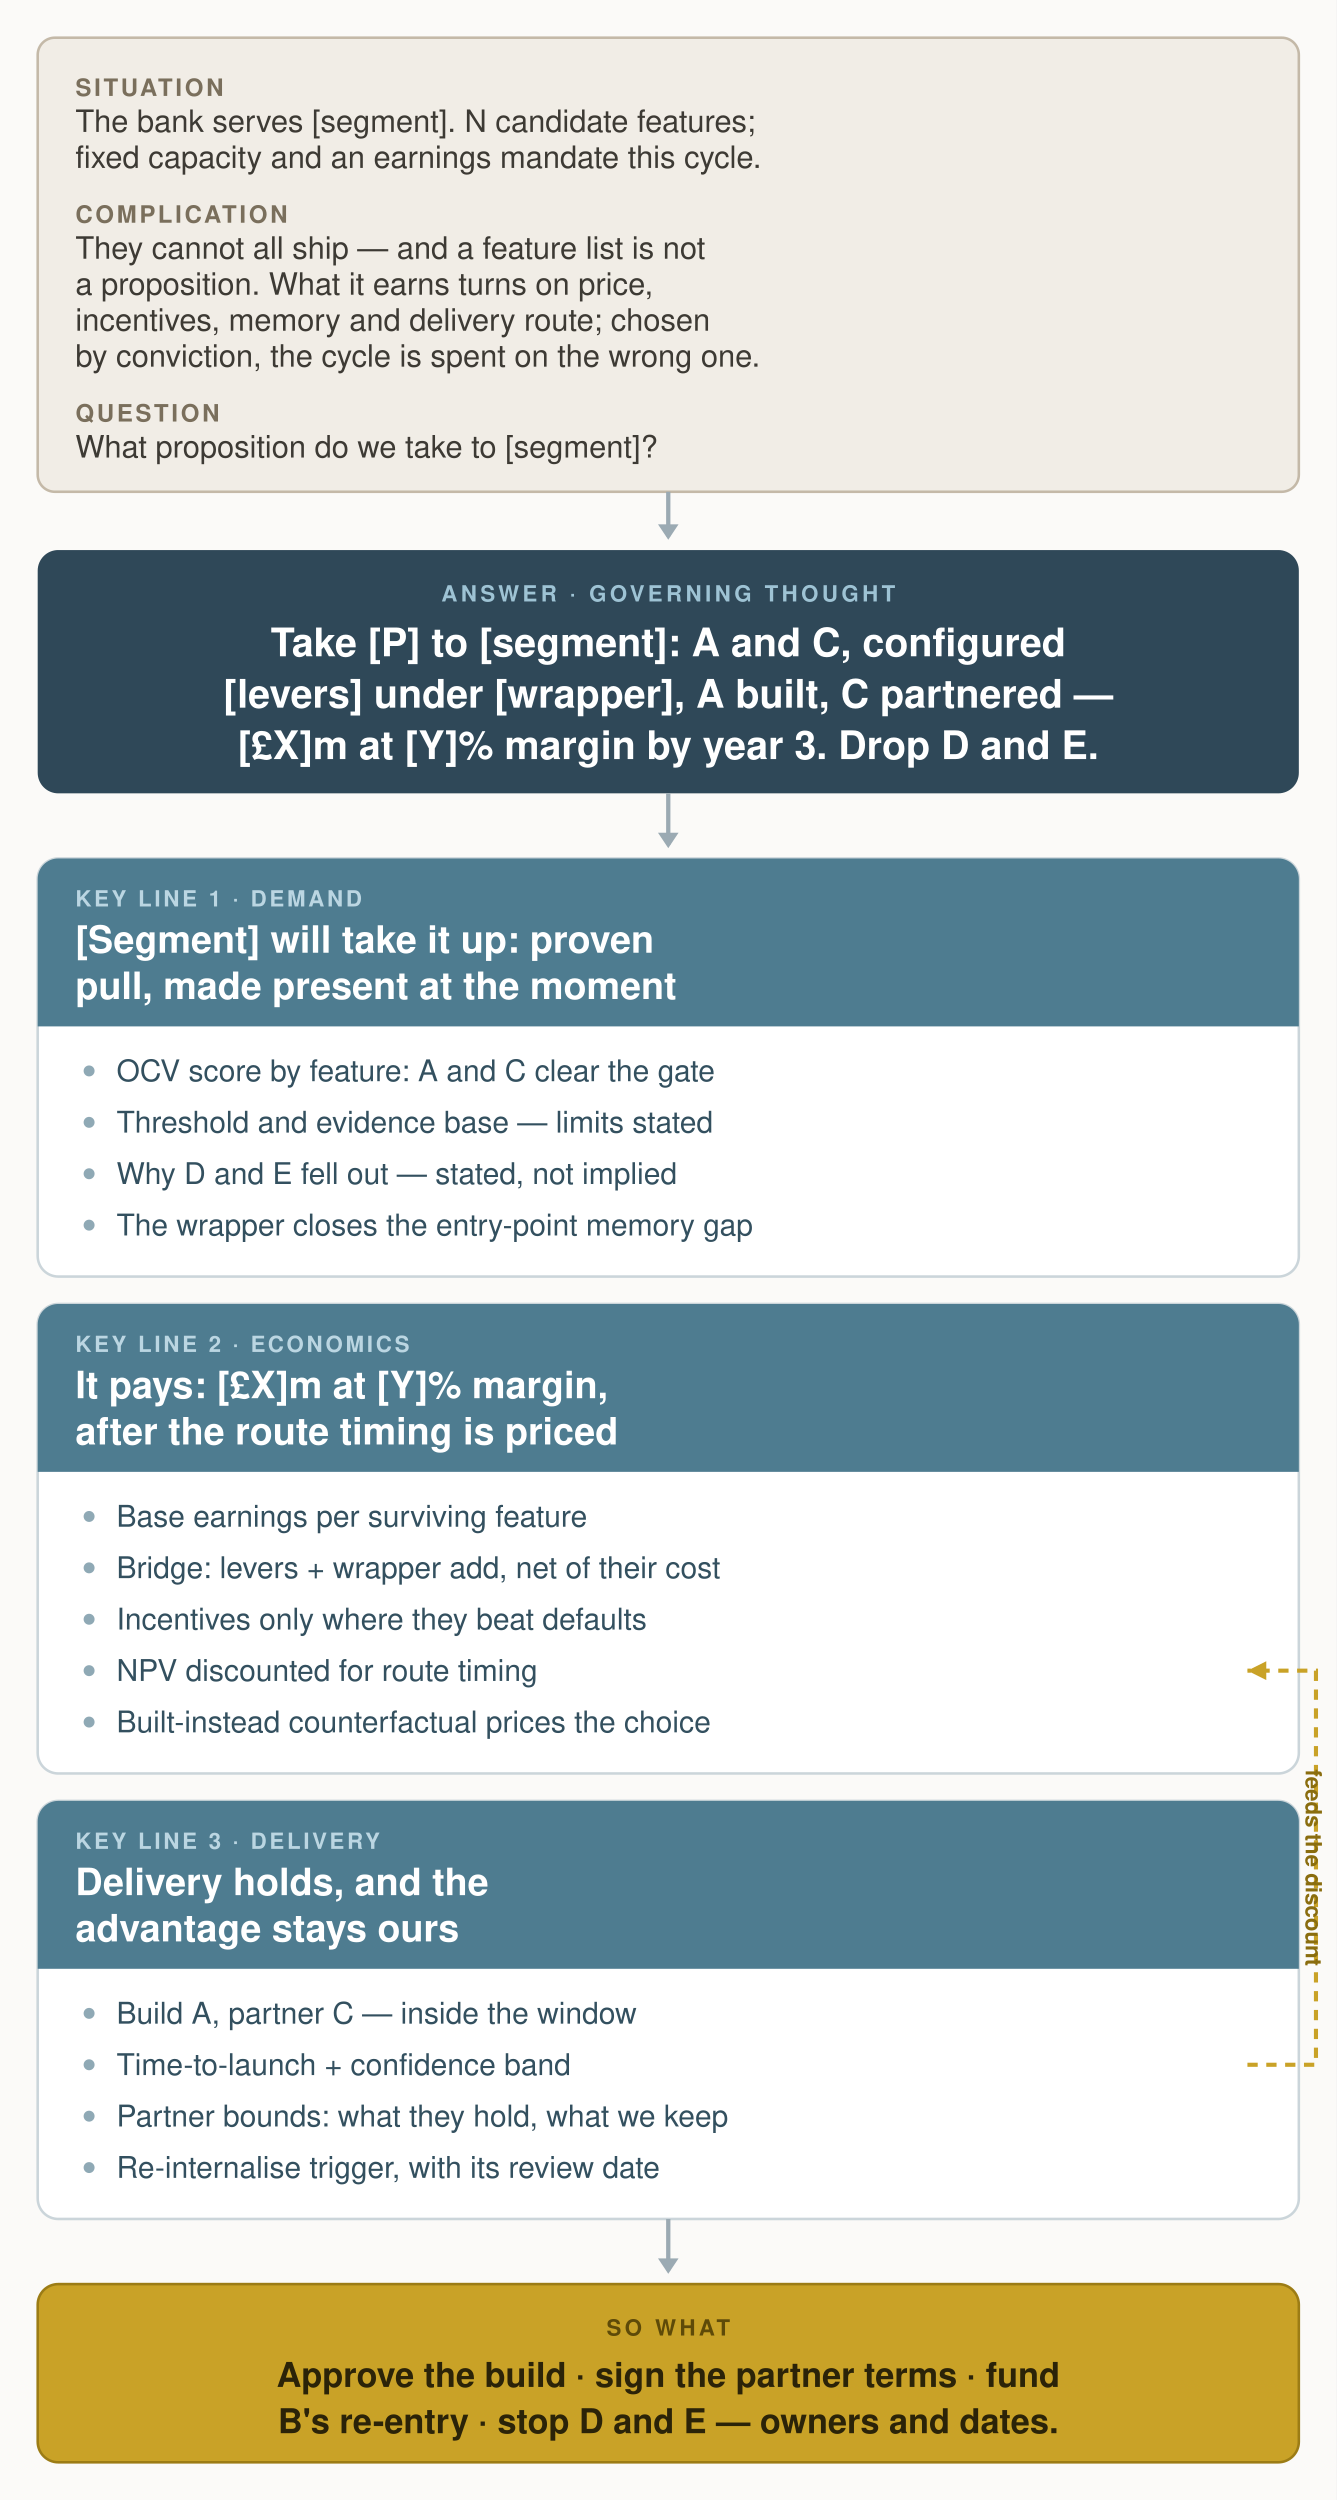
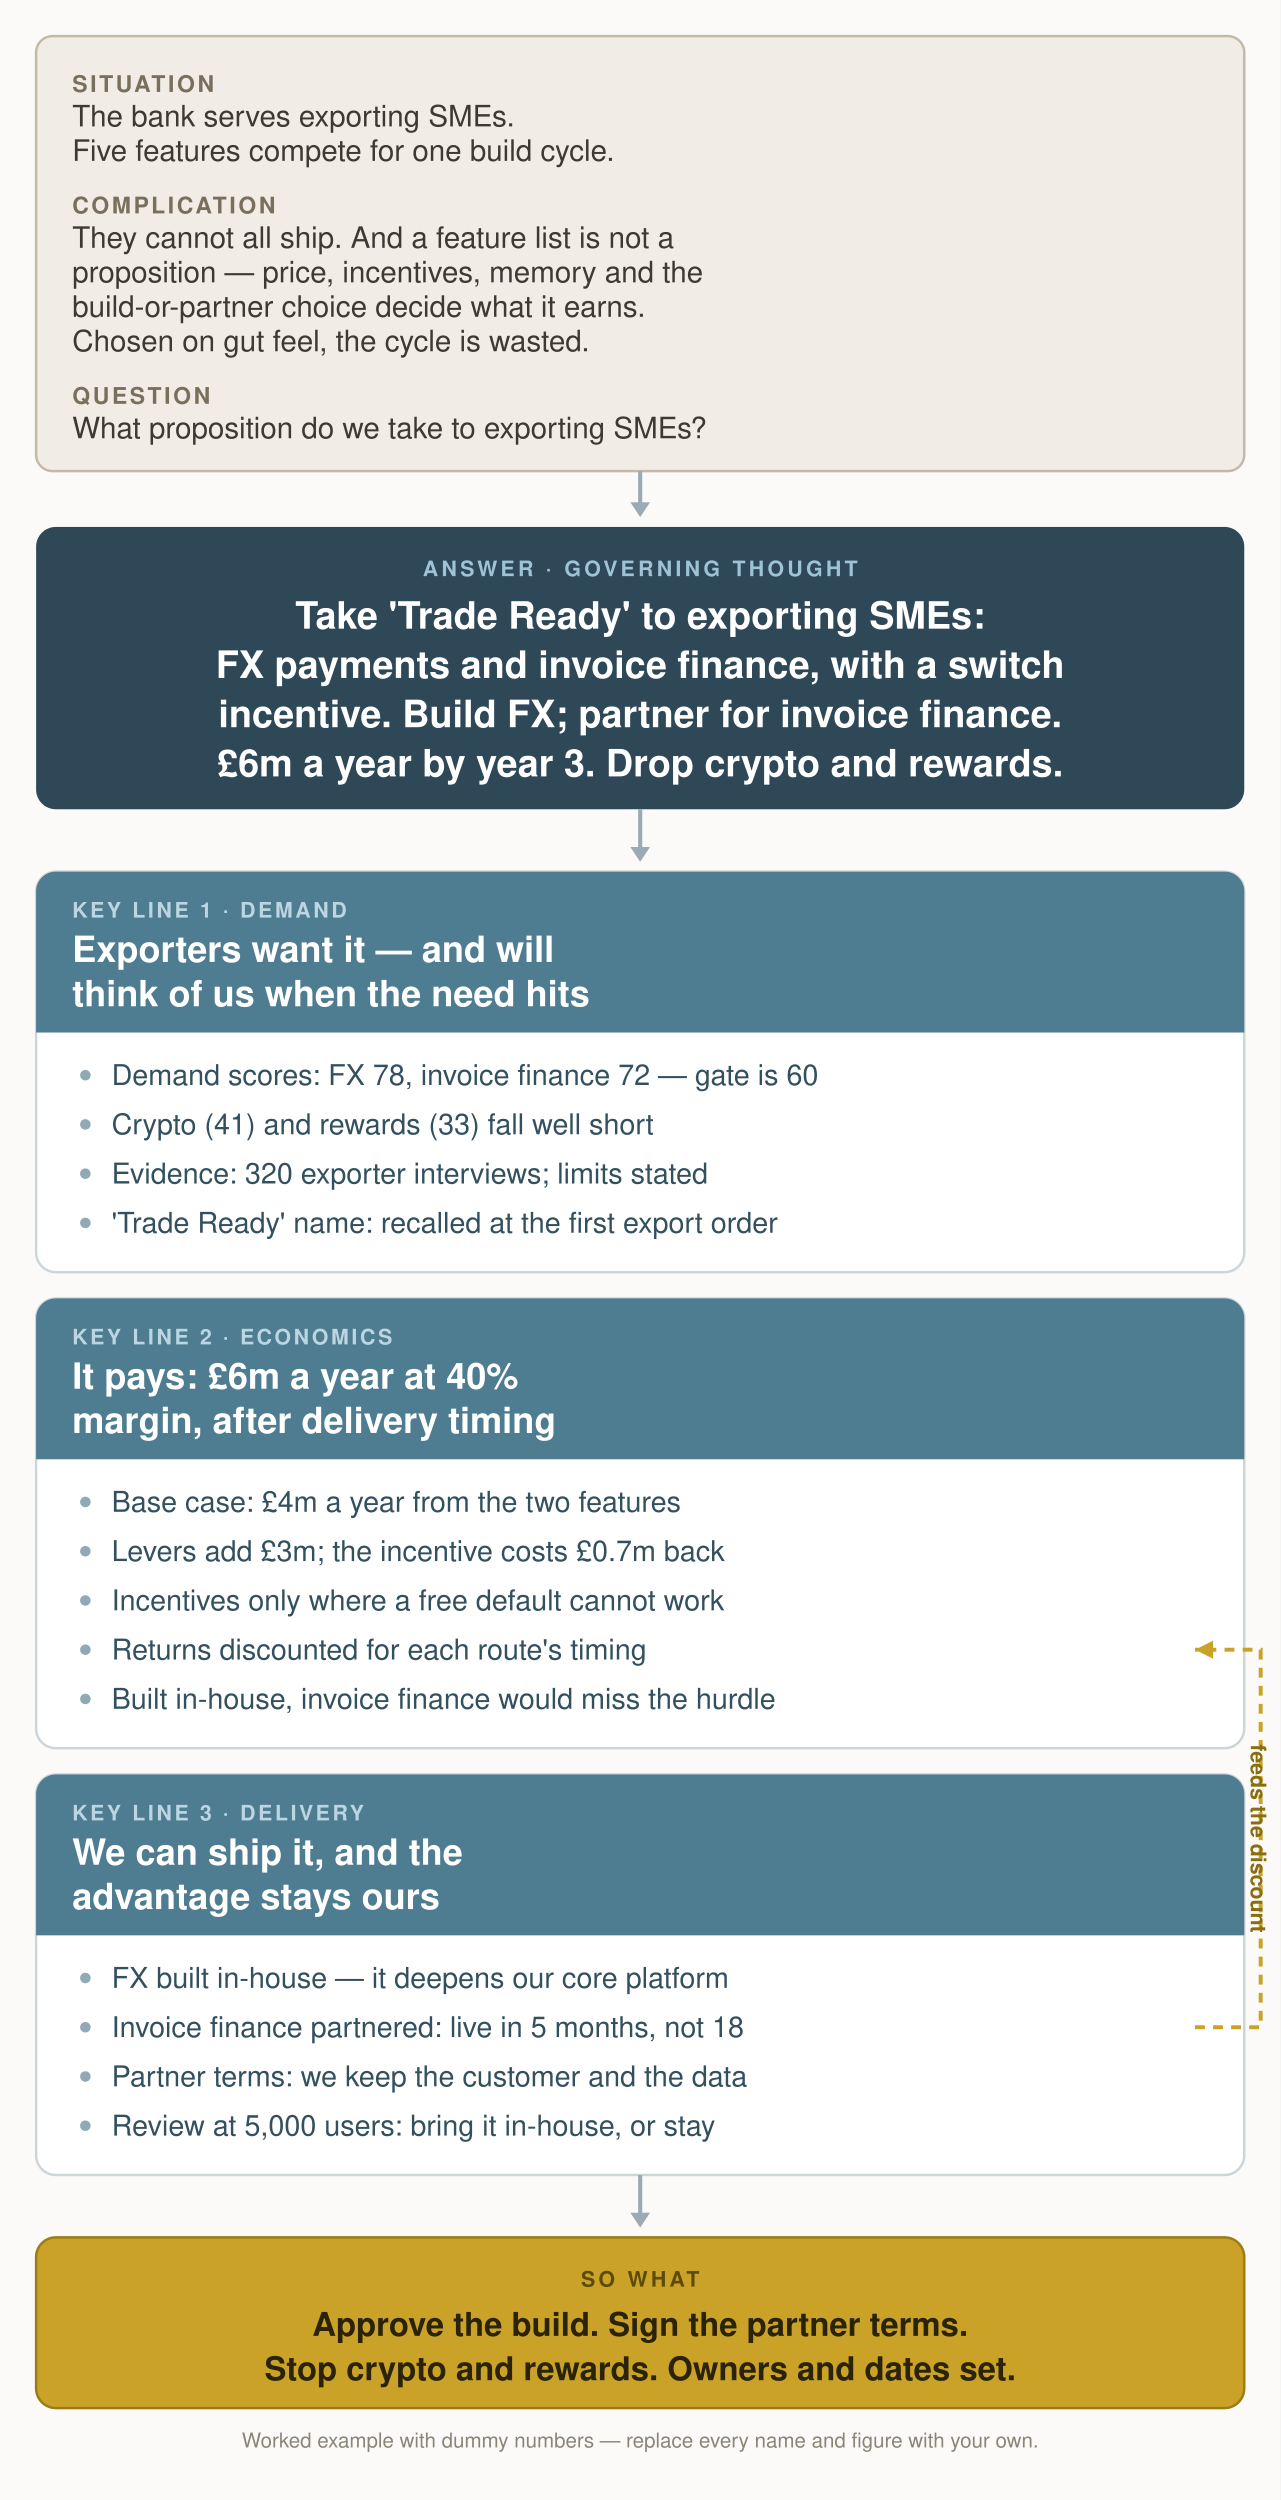
- <svg xmlns="http://www.w3.org/2000/svg" width="780" height="1459" viewBox="0 0 780 1459">
-   <rect width="780" height="1459" fill="#FBFAF8" />
+ <svg xmlns="http://www.w3.org/2000/svg" width="780" height="1523" viewBox="0 0 780 1523">
+   <rect width="780" height="1523" fill="#FBFAF8" />
  <rect x="22" y="22" width="736" height="265" rx="10" fill="#F1EDE6" stroke="#C4B9A8" stroke-width="1.5" />
  <text x="44" y="56" font-family="Helvetica Neue,Helvetica,Arial,sans-serif" font-size="14" font-weight="700" fill="#7A6F5C" text-anchor="start" letter-spacing="1.6">SITUATION</text>
-   <text x="44" y="77" font-family="Helvetica Neue,Helvetica,Arial,sans-serif" font-size="18" font-weight="400" fill="#3D3A34" text-anchor="start" letter-spacing="0">The bank serves [segment]. N candidate features;</text>
-   <text x="44" y="98" font-family="Helvetica Neue,Helvetica,Arial,sans-serif" font-size="18" font-weight="400" fill="#3D3A34" text-anchor="start" letter-spacing="0">fixed capacity and an earnings mandate this cycle.</text>
+   <text x="44" y="77" font-family="Helvetica Neue,Helvetica,Arial,sans-serif" font-size="18" font-weight="400" fill="#3D3A34" text-anchor="start" letter-spacing="0">The bank serves exporting SMEs.</text>
+   <text x="44" y="98" font-family="Helvetica Neue,Helvetica,Arial,sans-serif" font-size="18" font-weight="400" fill="#3D3A34" text-anchor="start" letter-spacing="0">Five features compete for one build cycle.</text>
  <text x="44" y="130" font-family="Helvetica Neue,Helvetica,Arial,sans-serif" font-size="14" font-weight="700" fill="#7A6F5C" text-anchor="start" letter-spacing="1.6">COMPLICATION</text>
-   <text x="44" y="151" font-family="Helvetica Neue,Helvetica,Arial,sans-serif" font-size="18" font-weight="400" fill="#3D3A34" text-anchor="start" letter-spacing="0">They cannot all ship — and a feature list is not</text>
-   <text x="44" y="172" font-family="Helvetica Neue,Helvetica,Arial,sans-serif" font-size="18" font-weight="400" fill="#3D3A34" text-anchor="start" letter-spacing="0">a proposition. What it earns turns on price,</text>
-   <text x="44" y="193" font-family="Helvetica Neue,Helvetica,Arial,sans-serif" font-size="18" font-weight="400" fill="#3D3A34" text-anchor="start" letter-spacing="0">incentives, memory and delivery route; chosen</text>
-   <text x="44" y="214" font-family="Helvetica Neue,Helvetica,Arial,sans-serif" font-size="18" font-weight="400" fill="#3D3A34" text-anchor="start" letter-spacing="0">by conviction, the cycle is spent on the wrong one.</text>
+   <text x="44" y="151" font-family="Helvetica Neue,Helvetica,Arial,sans-serif" font-size="18" font-weight="400" fill="#3D3A34" text-anchor="start" letter-spacing="0">They cannot all ship. And a feature list is not a</text>
+   <text x="44" y="172" font-family="Helvetica Neue,Helvetica,Arial,sans-serif" font-size="18" font-weight="400" fill="#3D3A34" text-anchor="start" letter-spacing="0">proposition — price, incentives, memory and the</text>
+   <text x="44" y="193" font-family="Helvetica Neue,Helvetica,Arial,sans-serif" font-size="18" font-weight="400" fill="#3D3A34" text-anchor="start" letter-spacing="0">build-or-partner choice decide what it earns.</text>
+   <text x="44" y="214" font-family="Helvetica Neue,Helvetica,Arial,sans-serif" font-size="18" font-weight="400" fill="#3D3A34" text-anchor="start" letter-spacing="0">Chosen on gut feel, the cycle is wasted.</text>
  <text x="44" y="246" font-family="Helvetica Neue,Helvetica,Arial,sans-serif" font-size="14" font-weight="700" fill="#7A6F5C" text-anchor="start" letter-spacing="1.6">QUESTION</text>
-   <text x="44" y="267" font-family="Helvetica Neue,Helvetica,Arial,sans-serif" font-size="18" font-weight="400" fill="#3D3A34" text-anchor="start" letter-spacing="0">What proposition do we take to [segment]?</text>
+   <text x="44" y="267" font-family="Helvetica Neue,Helvetica,Arial,sans-serif" font-size="18" font-weight="400" fill="#3D3A34" text-anchor="start" letter-spacing="0">What proposition do we take to exporting SMEs?</text>
  <line x1="390.0" y1="287" x2="390.0" y2="313" stroke="#9BAAB3" stroke-width="2.5" />
  <polygon points="384.0,306 396.0,306 390.0,315" fill="#9BAAB3" />
-   <rect x="22" y="321" width="736" height="142" rx="12" fill="#2F4858" />
+   <rect x="22" y="321" width="736" height="172" rx="12" fill="#2F4858" />
  <text x="390.0" y="351" font-family="Helvetica Neue,Helvetica,Arial,sans-serif" font-size="13" font-weight="700" fill="#9EC3D4" text-anchor="middle" letter-spacing="2">ANSWER  ·  GOVERNING THOUGHT</text>
-   <text x="390.0" y="383" font-family="Helvetica Neue,Helvetica,Arial,sans-serif" font-size="23" font-weight="600" fill="#FFFFFF" text-anchor="middle" letter-spacing="0">Take [P] to [segment]: A and C, configured</text>
-   <text x="390.0" y="413" font-family="Helvetica Neue,Helvetica,Arial,sans-serif" font-size="23" font-weight="600" fill="#FFFFFF" text-anchor="middle" letter-spacing="0">[levers] under [wrapper], A built, C partnered —</text>
-   <text x="390.0" y="443" font-family="Helvetica Neue,Helvetica,Arial,sans-serif" font-size="23" font-weight="600" fill="#FFFFFF" text-anchor="middle" letter-spacing="0">[£X]m at [Y]% margin by year 3. Drop D and E.</text>
-   <line x1="390.0" y1="463" x2="390.0" y2="493" stroke="#9BAAB3" stroke-width="2.5" />
-   <polygon points="384.0,486 396.0,486 390.0,495" fill="#9BAAB3" />
-   <rect x="22" y="501" width="736" height="244" rx="12" fill="#FFFFFF" stroke="#CBD5DA" stroke-width="1.5" />
-   <path d="M 22 513 a12,12 0 0 1 12,-12 h 712 a12,12 0 0 1 12,12 v 86 h -736 z" fill="#4E7C90" />
-   <text x="44" y="529" font-family="Helvetica Neue,Helvetica,Arial,sans-serif" font-size="13" font-weight="700" fill="#BBD6E2" text-anchor="start" letter-spacing="1.6">KEY LINE 1 · DEMAND</text>
-   <text x="44" y="556" font-family="Helvetica Neue,Helvetica,Arial,sans-serif" font-size="22" font-weight="600" fill="#FFFFFF" text-anchor="start" letter-spacing="0">[Segment] will take it up: proven</text>
-   <text x="44" y="583" font-family="Helvetica Neue,Helvetica,Arial,sans-serif" font-size="22" font-weight="600" fill="#FFFFFF" text-anchor="start" letter-spacing="0">pull, made present at the moment</text>
-   <circle cx="52" cy="625" r="3.2" fill="#8FA9B5" />
-   <text x="68" y="631" font-family="Helvetica Neue,Helvetica,Arial,sans-serif" font-size="17.5" font-weight="400" fill="#33505F" text-anchor="start" letter-spacing="0">OCV score by feature: A and C clear the gate</text>
+   <text x="390.0" y="383" font-family="Helvetica Neue,Helvetica,Arial,sans-serif" font-size="23" font-weight="600" fill="#FFFFFF" text-anchor="middle" letter-spacing="0">Take 'Trade Ready' to exporting SMEs:</text>
+   <text x="390.0" y="413" font-family="Helvetica Neue,Helvetica,Arial,sans-serif" font-size="23" font-weight="600" fill="#FFFFFF" text-anchor="middle" letter-spacing="0">FX payments and invoice finance, with a switch</text>
+   <text x="390.0" y="443" font-family="Helvetica Neue,Helvetica,Arial,sans-serif" font-size="23" font-weight="600" fill="#FFFFFF" text-anchor="middle" letter-spacing="0">incentive. Build FX; partner for invoice finance.</text>
+   <text x="390.0" y="473" font-family="Helvetica Neue,Helvetica,Arial,sans-serif" font-size="23" font-weight="600" fill="#FFFFFF" text-anchor="middle" letter-spacing="0">£6m a year by year 3. Drop crypto and rewards.</text>
+   <line x1="390.0" y1="493" x2="390.0" y2="523" stroke="#9BAAB3" stroke-width="2.5" />
+   <polygon points="384.0,516 396.0,516 390.0,525" fill="#9BAAB3" />
+   <rect x="22" y="531" width="736" height="244" rx="12" fill="#FFFFFF" stroke="#CBD5DA" stroke-width="1.5" />
+   <path d="M 22 543 a12,12 0 0 1 12,-12 h 712 a12,12 0 0 1 12,12 v 86 h -736 z" fill="#4E7C90" />
+   <text x="44" y="559" font-family="Helvetica Neue,Helvetica,Arial,sans-serif" font-size="13" font-weight="700" fill="#BBD6E2" text-anchor="start" letter-spacing="1.6">KEY LINE 1 · DEMAND</text>
+   <text x="44" y="586" font-family="Helvetica Neue,Helvetica,Arial,sans-serif" font-size="22" font-weight="600" fill="#FFFFFF" text-anchor="start" letter-spacing="0">Exporters want it — and will</text>
+   <text x="44" y="613" font-family="Helvetica Neue,Helvetica,Arial,sans-serif" font-size="22" font-weight="600" fill="#FFFFFF" text-anchor="start" letter-spacing="0">think of us when the need hits</text>
  <circle cx="52" cy="655" r="3.2" fill="#8FA9B5" />
-   <text x="68" y="661" font-family="Helvetica Neue,Helvetica,Arial,sans-serif" font-size="17.5" font-weight="400" fill="#33505F" text-anchor="start" letter-spacing="0">Threshold and evidence base — limits stated</text>
+   <text x="68" y="661" font-family="Helvetica Neue,Helvetica,Arial,sans-serif" font-size="17.5" font-weight="400" fill="#33505F" text-anchor="start" letter-spacing="0">Demand scores: FX 78, invoice finance 72 — gate is 60</text>
  <circle cx="52" cy="685" r="3.2" fill="#8FA9B5" />
-   <text x="68" y="691" font-family="Helvetica Neue,Helvetica,Arial,sans-serif" font-size="17.5" font-weight="400" fill="#33505F" text-anchor="start" letter-spacing="0">Why D and E fell out — stated, not implied</text>
+   <text x="68" y="691" font-family="Helvetica Neue,Helvetica,Arial,sans-serif" font-size="17.5" font-weight="400" fill="#33505F" text-anchor="start" letter-spacing="0">Crypto (41) and rewards (33) fall well short</text>
  <circle cx="52" cy="715" r="3.2" fill="#8FA9B5" />
-   <text x="68" y="721" font-family="Helvetica Neue,Helvetica,Arial,sans-serif" font-size="17.5" font-weight="400" fill="#33505F" text-anchor="start" letter-spacing="0">The wrapper closes the entry-point memory gap</text>
-   <rect x="22" y="761" width="736" height="274" rx="12" fill="#FFFFFF" stroke="#CBD5DA" stroke-width="1.5" />
-   <path d="M 22 773 a12,12 0 0 1 12,-12 h 712 a12,12 0 0 1 12,12 v 86 h -736 z" fill="#4E7C90" />
-   <text x="44" y="789" font-family="Helvetica Neue,Helvetica,Arial,sans-serif" font-size="13" font-weight="700" fill="#BBD6E2" text-anchor="start" letter-spacing="1.6">KEY LINE 2 · ECONOMICS</text>
-   <text x="44" y="816" font-family="Helvetica Neue,Helvetica,Arial,sans-serif" font-size="22" font-weight="600" fill="#FFFFFF" text-anchor="start" letter-spacing="0">It pays: [£X]m at [Y]% margin,</text>
-   <text x="44" y="843" font-family="Helvetica Neue,Helvetica,Arial,sans-serif" font-size="22" font-weight="600" fill="#FFFFFF" text-anchor="start" letter-spacing="0">after the route timing is priced</text>
-   <circle cx="52" cy="885" r="3.2" fill="#8FA9B5" />
-   <text x="68" y="891" font-family="Helvetica Neue,Helvetica,Arial,sans-serif" font-size="17.5" font-weight="400" fill="#33505F" text-anchor="start" letter-spacing="0">Base earnings per surviving feature</text>
+   <text x="68" y="721" font-family="Helvetica Neue,Helvetica,Arial,sans-serif" font-size="17.5" font-weight="400" fill="#33505F" text-anchor="start" letter-spacing="0">Evidence: 320 exporter interviews; limits stated</text>
+   <circle cx="52" cy="745" r="3.2" fill="#8FA9B5" />
+   <text x="68" y="751" font-family="Helvetica Neue,Helvetica,Arial,sans-serif" font-size="17.5" font-weight="400" fill="#33505F" text-anchor="start" letter-spacing="0">'Trade Ready' name: recalled at the first export order</text>
+   <rect x="22" y="791" width="736" height="274" rx="12" fill="#FFFFFF" stroke="#CBD5DA" stroke-width="1.5" />
+   <path d="M 22 803 a12,12 0 0 1 12,-12 h 712 a12,12 0 0 1 12,12 v 86 h -736 z" fill="#4E7C90" />
+   <text x="44" y="819" font-family="Helvetica Neue,Helvetica,Arial,sans-serif" font-size="13" font-weight="700" fill="#BBD6E2" text-anchor="start" letter-spacing="1.6">KEY LINE 2 · ECONOMICS</text>
+   <text x="44" y="846" font-family="Helvetica Neue,Helvetica,Arial,sans-serif" font-size="22" font-weight="600" fill="#FFFFFF" text-anchor="start" letter-spacing="0">It pays: £6m a year at 40%</text>
+   <text x="44" y="873" font-family="Helvetica Neue,Helvetica,Arial,sans-serif" font-size="22" font-weight="600" fill="#FFFFFF" text-anchor="start" letter-spacing="0">margin, after delivery timing</text>
  <circle cx="52" cy="915" r="3.2" fill="#8FA9B5" />
-   <text x="68" y="921" font-family="Helvetica Neue,Helvetica,Arial,sans-serif" font-size="17.5" font-weight="400" fill="#33505F" text-anchor="start" letter-spacing="0">Bridge: levers + wrapper add, net of their cost</text>
+   <text x="68" y="921" font-family="Helvetica Neue,Helvetica,Arial,sans-serif" font-size="17.5" font-weight="400" fill="#33505F" text-anchor="start" letter-spacing="0">Base case: £4m a year from the two features</text>
  <circle cx="52" cy="945" r="3.2" fill="#8FA9B5" />
-   <text x="68" y="951" font-family="Helvetica Neue,Helvetica,Arial,sans-serif" font-size="17.5" font-weight="400" fill="#33505F" text-anchor="start" letter-spacing="0">Incentives only where they beat defaults</text>
+   <text x="68" y="951" font-family="Helvetica Neue,Helvetica,Arial,sans-serif" font-size="17.5" font-weight="400" fill="#33505F" text-anchor="start" letter-spacing="0">Levers add £3m; the incentive costs £0.7m back</text>
  <circle cx="52" cy="975" r="3.2" fill="#8FA9B5" />
-   <text x="68" y="981" font-family="Helvetica Neue,Helvetica,Arial,sans-serif" font-size="17.5" font-weight="400" fill="#33505F" text-anchor="start" letter-spacing="0">NPV discounted for route timing</text>
+   <text x="68" y="981" font-family="Helvetica Neue,Helvetica,Arial,sans-serif" font-size="17.5" font-weight="400" fill="#33505F" text-anchor="start" letter-spacing="0">Incentives only where a free default cannot work</text>
  <circle cx="52" cy="1005" r="3.2" fill="#8FA9B5" />
-   <text x="68" y="1011" font-family="Helvetica Neue,Helvetica,Arial,sans-serif" font-size="17.5" font-weight="400" fill="#33505F" text-anchor="start" letter-spacing="0">Built-instead counterfactual prices the choice</text>
-   <rect x="22" y="1051" width="736" height="244" rx="12" fill="#FFFFFF" stroke="#CBD5DA" stroke-width="1.5" />
-   <path d="M 22 1063 a12,12 0 0 1 12,-12 h 712 a12,12 0 0 1 12,12 v 86 h -736 z" fill="#4E7C90" />
-   <text x="44" y="1079" font-family="Helvetica Neue,Helvetica,Arial,sans-serif" font-size="13" font-weight="700" fill="#BBD6E2" text-anchor="start" letter-spacing="1.6">KEY LINE 3 · DELIVERY</text>
-   <text x="44" y="1106" font-family="Helvetica Neue,Helvetica,Arial,sans-serif" font-size="22" font-weight="600" fill="#FFFFFF" text-anchor="start" letter-spacing="0">Delivery holds, and the</text>
-   <text x="44" y="1133" font-family="Helvetica Neue,Helvetica,Arial,sans-serif" font-size="22" font-weight="600" fill="#FFFFFF" text-anchor="start" letter-spacing="0">advantage stays ours</text>
-   <circle cx="52" cy="1175" r="3.2" fill="#8FA9B5" />
-   <text x="68" y="1181" font-family="Helvetica Neue,Helvetica,Arial,sans-serif" font-size="17.5" font-weight="400" fill="#33505F" text-anchor="start" letter-spacing="0">Build A, partner C — inside the window</text>
+   <text x="68" y="1011" font-family="Helvetica Neue,Helvetica,Arial,sans-serif" font-size="17.5" font-weight="400" fill="#33505F" text-anchor="start" letter-spacing="0">Returns discounted for each route's timing</text>
+   <circle cx="52" cy="1035" r="3.2" fill="#8FA9B5" />
+   <text x="68" y="1041" font-family="Helvetica Neue,Helvetica,Arial,sans-serif" font-size="17.5" font-weight="400" fill="#33505F" text-anchor="start" letter-spacing="0">Built in-house, invoice finance would miss the hurdle</text>
+   <rect x="22" y="1081" width="736" height="244" rx="12" fill="#FFFFFF" stroke="#CBD5DA" stroke-width="1.5" />
+   <path d="M 22 1093 a12,12 0 0 1 12,-12 h 712 a12,12 0 0 1 12,12 v 86 h -736 z" fill="#4E7C90" />
+   <text x="44" y="1109" font-family="Helvetica Neue,Helvetica,Arial,sans-serif" font-size="13" font-weight="700" fill="#BBD6E2" text-anchor="start" letter-spacing="1.6">KEY LINE 3 · DELIVERY</text>
+   <text x="44" y="1136" font-family="Helvetica Neue,Helvetica,Arial,sans-serif" font-size="22" font-weight="600" fill="#FFFFFF" text-anchor="start" letter-spacing="0">We can ship it, and the</text>
+   <text x="44" y="1163" font-family="Helvetica Neue,Helvetica,Arial,sans-serif" font-size="22" font-weight="600" fill="#FFFFFF" text-anchor="start" letter-spacing="0">advantage stays ours</text>
  <circle cx="52" cy="1205" r="3.2" fill="#8FA9B5" />
-   <text x="68" y="1211" font-family="Helvetica Neue,Helvetica,Arial,sans-serif" font-size="17.5" font-weight="400" fill="#33505F" text-anchor="start" letter-spacing="0">Time-to-launch + confidence band</text>
+   <text x="68" y="1211" font-family="Helvetica Neue,Helvetica,Arial,sans-serif" font-size="17.5" font-weight="400" fill="#33505F" text-anchor="start" letter-spacing="0">FX built in-house — it deepens our core platform</text>
  <circle cx="52" cy="1235" r="3.2" fill="#8FA9B5" />
-   <text x="68" y="1241" font-family="Helvetica Neue,Helvetica,Arial,sans-serif" font-size="17.5" font-weight="400" fill="#33505F" text-anchor="start" letter-spacing="0">Partner bounds: what they hold, what we keep</text>
+   <text x="68" y="1241" font-family="Helvetica Neue,Helvetica,Arial,sans-serif" font-size="17.5" font-weight="400" fill="#33505F" text-anchor="start" letter-spacing="0">Invoice finance partnered: live in 5 months, not 18</text>
  <circle cx="52" cy="1265" r="3.2" fill="#8FA9B5" />
-   <text x="68" y="1271" font-family="Helvetica Neue,Helvetica,Arial,sans-serif" font-size="17.5" font-weight="400" fill="#33505F" text-anchor="start" letter-spacing="0">Re-internalise trigger, with its review date</text>
-   <path d="M 728 1205 H 768 V 975 H 728" fill="none" stroke="#C9A227" stroke-width="2.4" stroke-dasharray="6 5" />
-   <polygon points="728,975 739,969.5 739,980.5" fill="#C9A227" />
-   <text x="762" y="1090.0" font-family="Helvetica Neue,Helvetica,Arial,sans-serif" font-size="13" font-weight="700" fill="#8A6D0F" text-anchor="middle" transform="rotate(90 762 1090.0)">feeds the discount</text>
-   <line x1="390.0" y1="1295" x2="390.0" y2="1325" stroke="#9BAAB3" stroke-width="2.5" />
-   <polygon points="384.0,1318 396.0,1318 390.0,1327" fill="#9BAAB3" />
-   <rect x="22" y="1333" width="736" height="104" rx="12" fill="#C9A227" stroke="#9C7C15" stroke-width="1.5" />
-   <text x="390.0" y="1363" font-family="Helvetica Neue,Helvetica,Arial,sans-serif" font-size="13" font-weight="700" fill="#5E4A08" text-anchor="middle" letter-spacing="2">SO WHAT</text>
-   <text x="390.0" y="1393" font-family="Helvetica Neue,Helvetica,Arial,sans-serif" font-size="20" font-weight="600" fill="#2B2308" text-anchor="middle" letter-spacing="0">Approve the build · sign the partner terms · fund</text>
-   <text x="390.0" y="1420" font-family="Helvetica Neue,Helvetica,Arial,sans-serif" font-size="20" font-weight="600" fill="#2B2308" text-anchor="middle" letter-spacing="0">B's re-entry · stop D and E — owners and dates.</text>
+   <text x="68" y="1271" font-family="Helvetica Neue,Helvetica,Arial,sans-serif" font-size="17.5" font-weight="400" fill="#33505F" text-anchor="start" letter-spacing="0">Partner terms: we keep the customer and the data</text>
+   <circle cx="52" cy="1295" r="3.2" fill="#8FA9B5" />
+   <text x="68" y="1301" font-family="Helvetica Neue,Helvetica,Arial,sans-serif" font-size="17.5" font-weight="400" fill="#33505F" text-anchor="start" letter-spacing="0">Review at 5,000 users: bring it in-house, or stay</text>
+   <path d="M 728 1235 H 768 V 1005 H 728" fill="none" stroke="#C9A227" stroke-width="2.4" stroke-dasharray="6 5" />
+   <polygon points="728,1005 739,999.5 739,1010.5" fill="#C9A227" />
+   <text x="762" y="1120.0" font-family="Helvetica Neue,Helvetica,Arial,sans-serif" font-size="13" font-weight="700" fill="#8A6D0F" text-anchor="middle" transform="rotate(90 762 1120.0)">feeds the discount</text>
+   <line x1="390.0" y1="1325" x2="390.0" y2="1355" stroke="#9BAAB3" stroke-width="2.5" />
+   <polygon points="384.0,1348 396.0,1348 390.0,1357" fill="#9BAAB3" />
+   <rect x="22" y="1363" width="736" height="104" rx="12" fill="#C9A227" stroke="#9C7C15" stroke-width="1.5" />
+   <text x="390.0" y="1393" font-family="Helvetica Neue,Helvetica,Arial,sans-serif" font-size="13" font-weight="700" fill="#5E4A08" text-anchor="middle" letter-spacing="2">SO WHAT</text>
+   <text x="390.0" y="1423" font-family="Helvetica Neue,Helvetica,Arial,sans-serif" font-size="20" font-weight="600" fill="#2B2308" text-anchor="middle" letter-spacing="0">Approve the build. Sign the partner terms.</text>
+   <text x="390.0" y="1450" font-family="Helvetica Neue,Helvetica,Arial,sans-serif" font-size="20" font-weight="600" fill="#2B2308" text-anchor="middle" letter-spacing="0">Stop crypto and rewards. Owners and dates set.</text>
+   <text x="390.0" y="1491" font-family="Helvetica Neue,Helvetica,Arial,sans-serif" font-size="12.5" font-weight="400" fill="#8B8578" text-anchor="middle" letter-spacing="0">Worked example with dummy numbers — replace every name and figure with your own.</text>
</svg>
